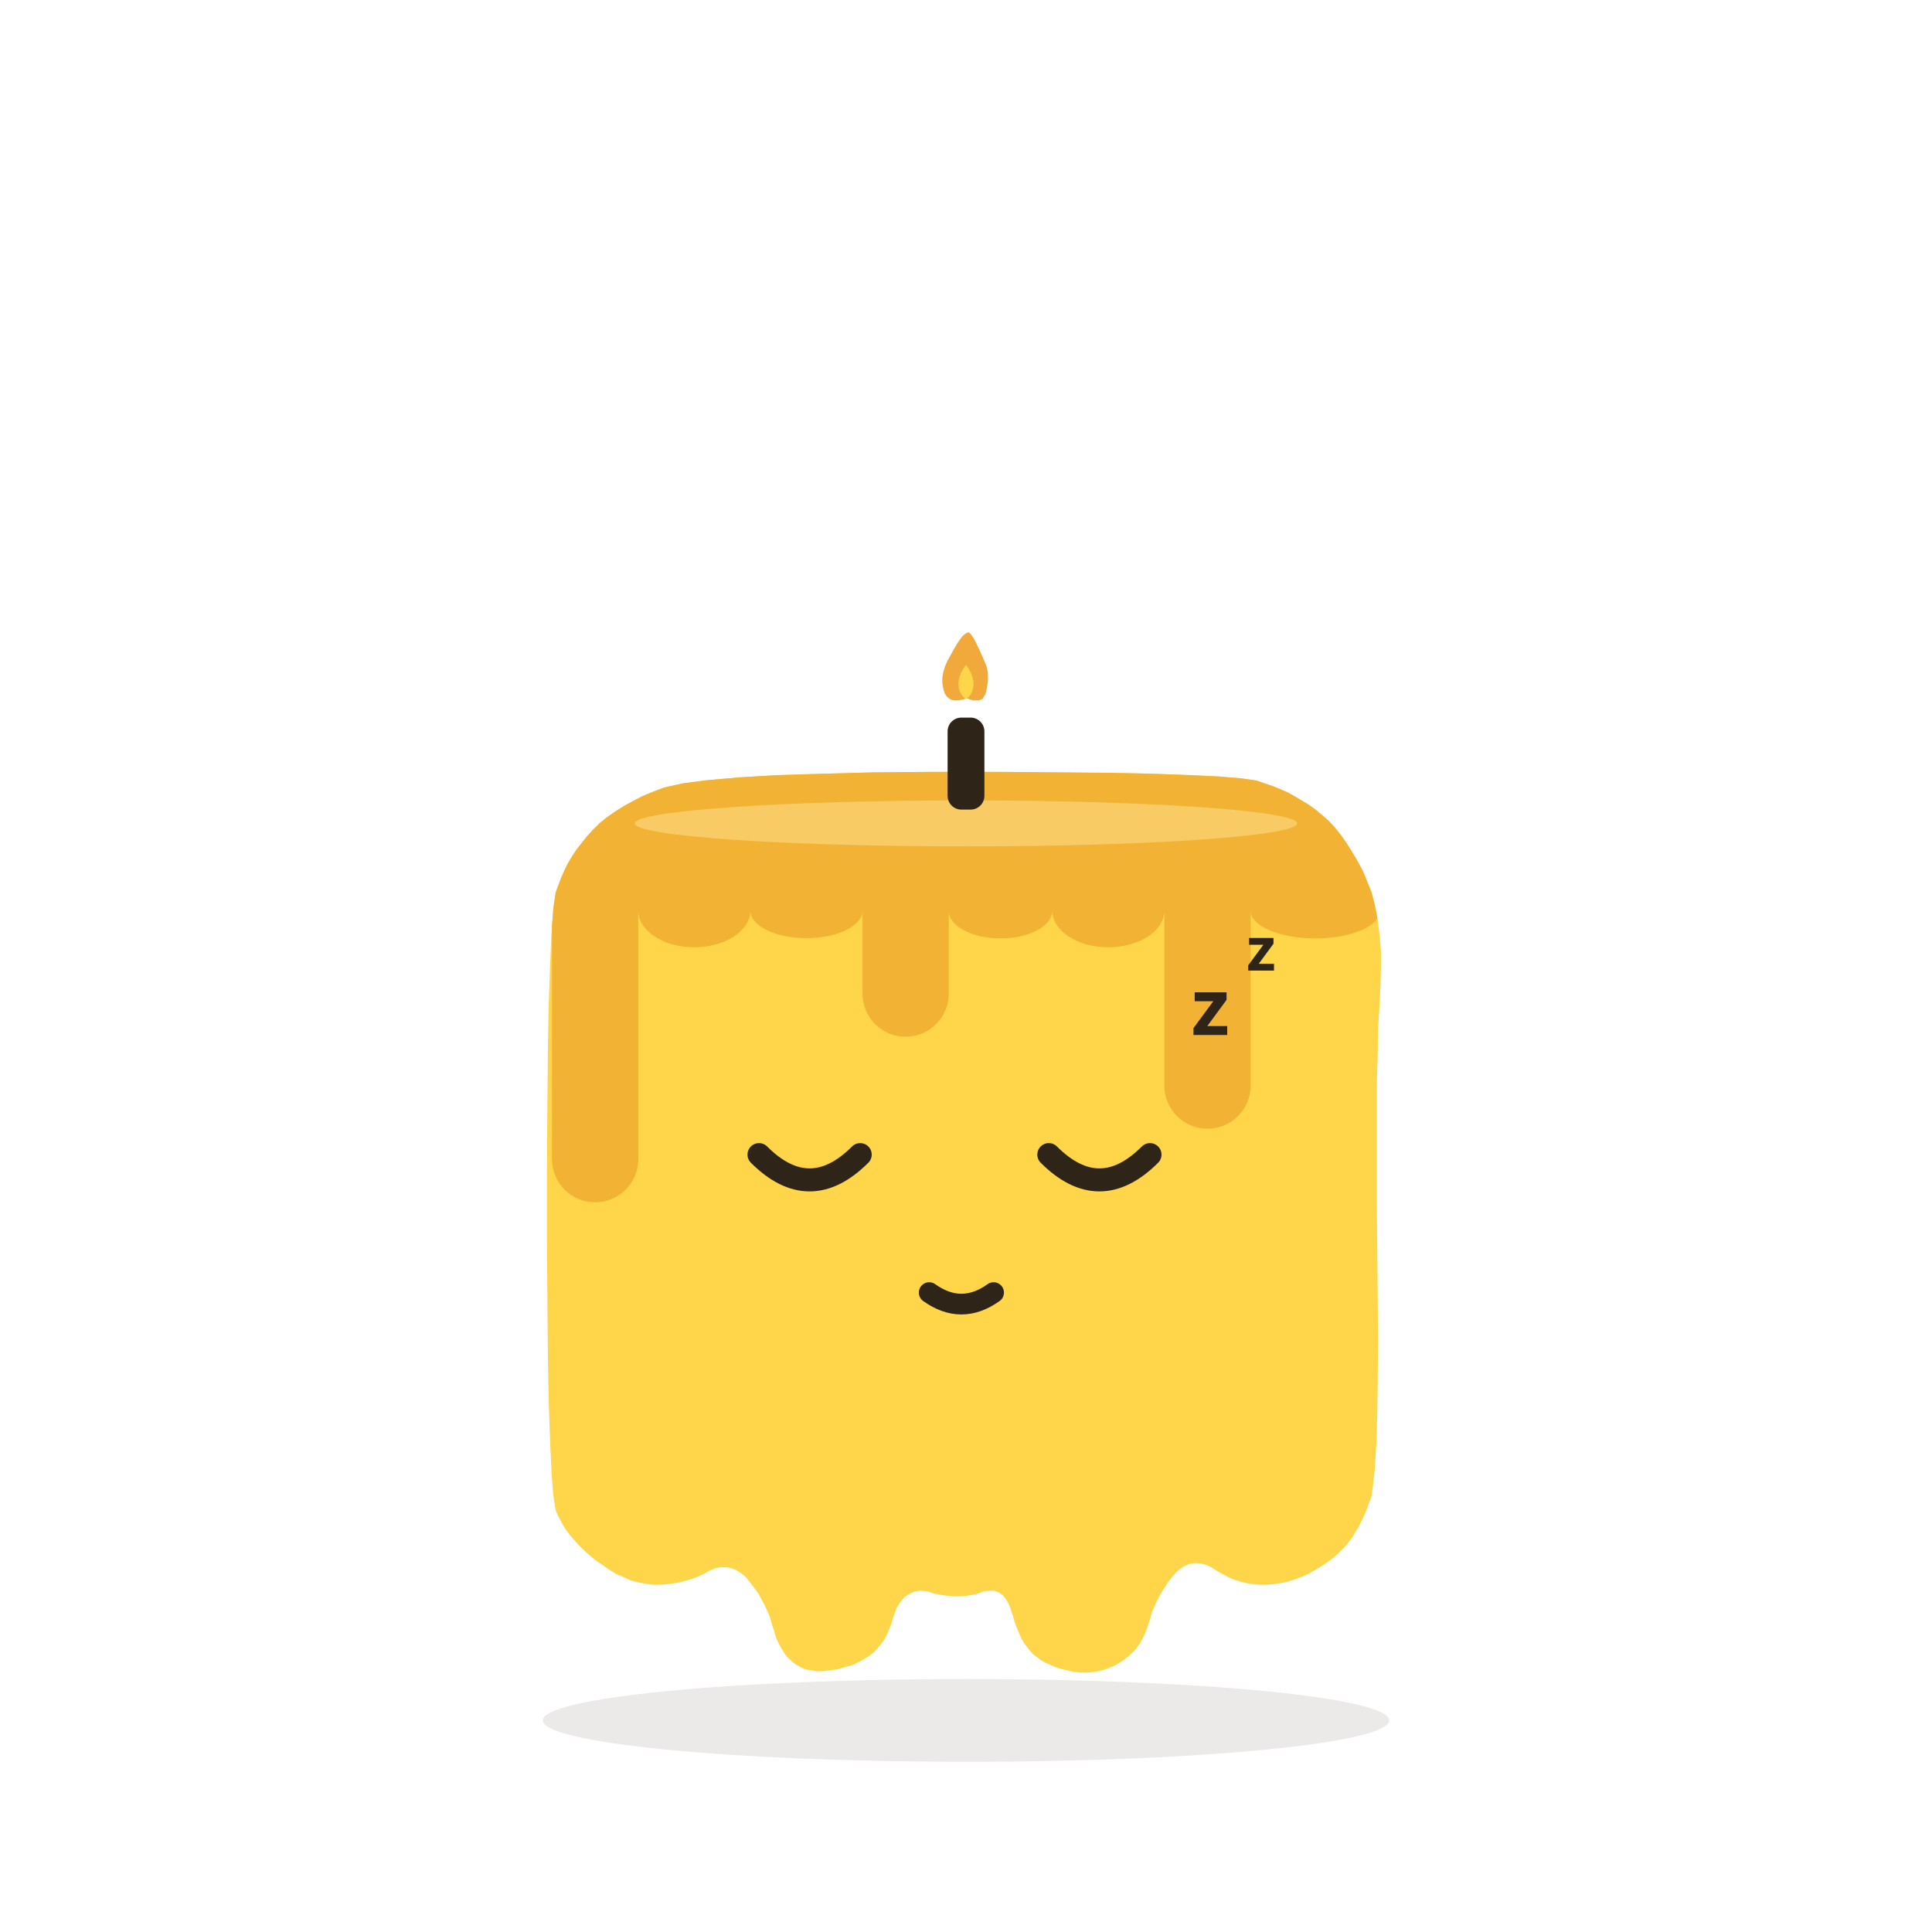
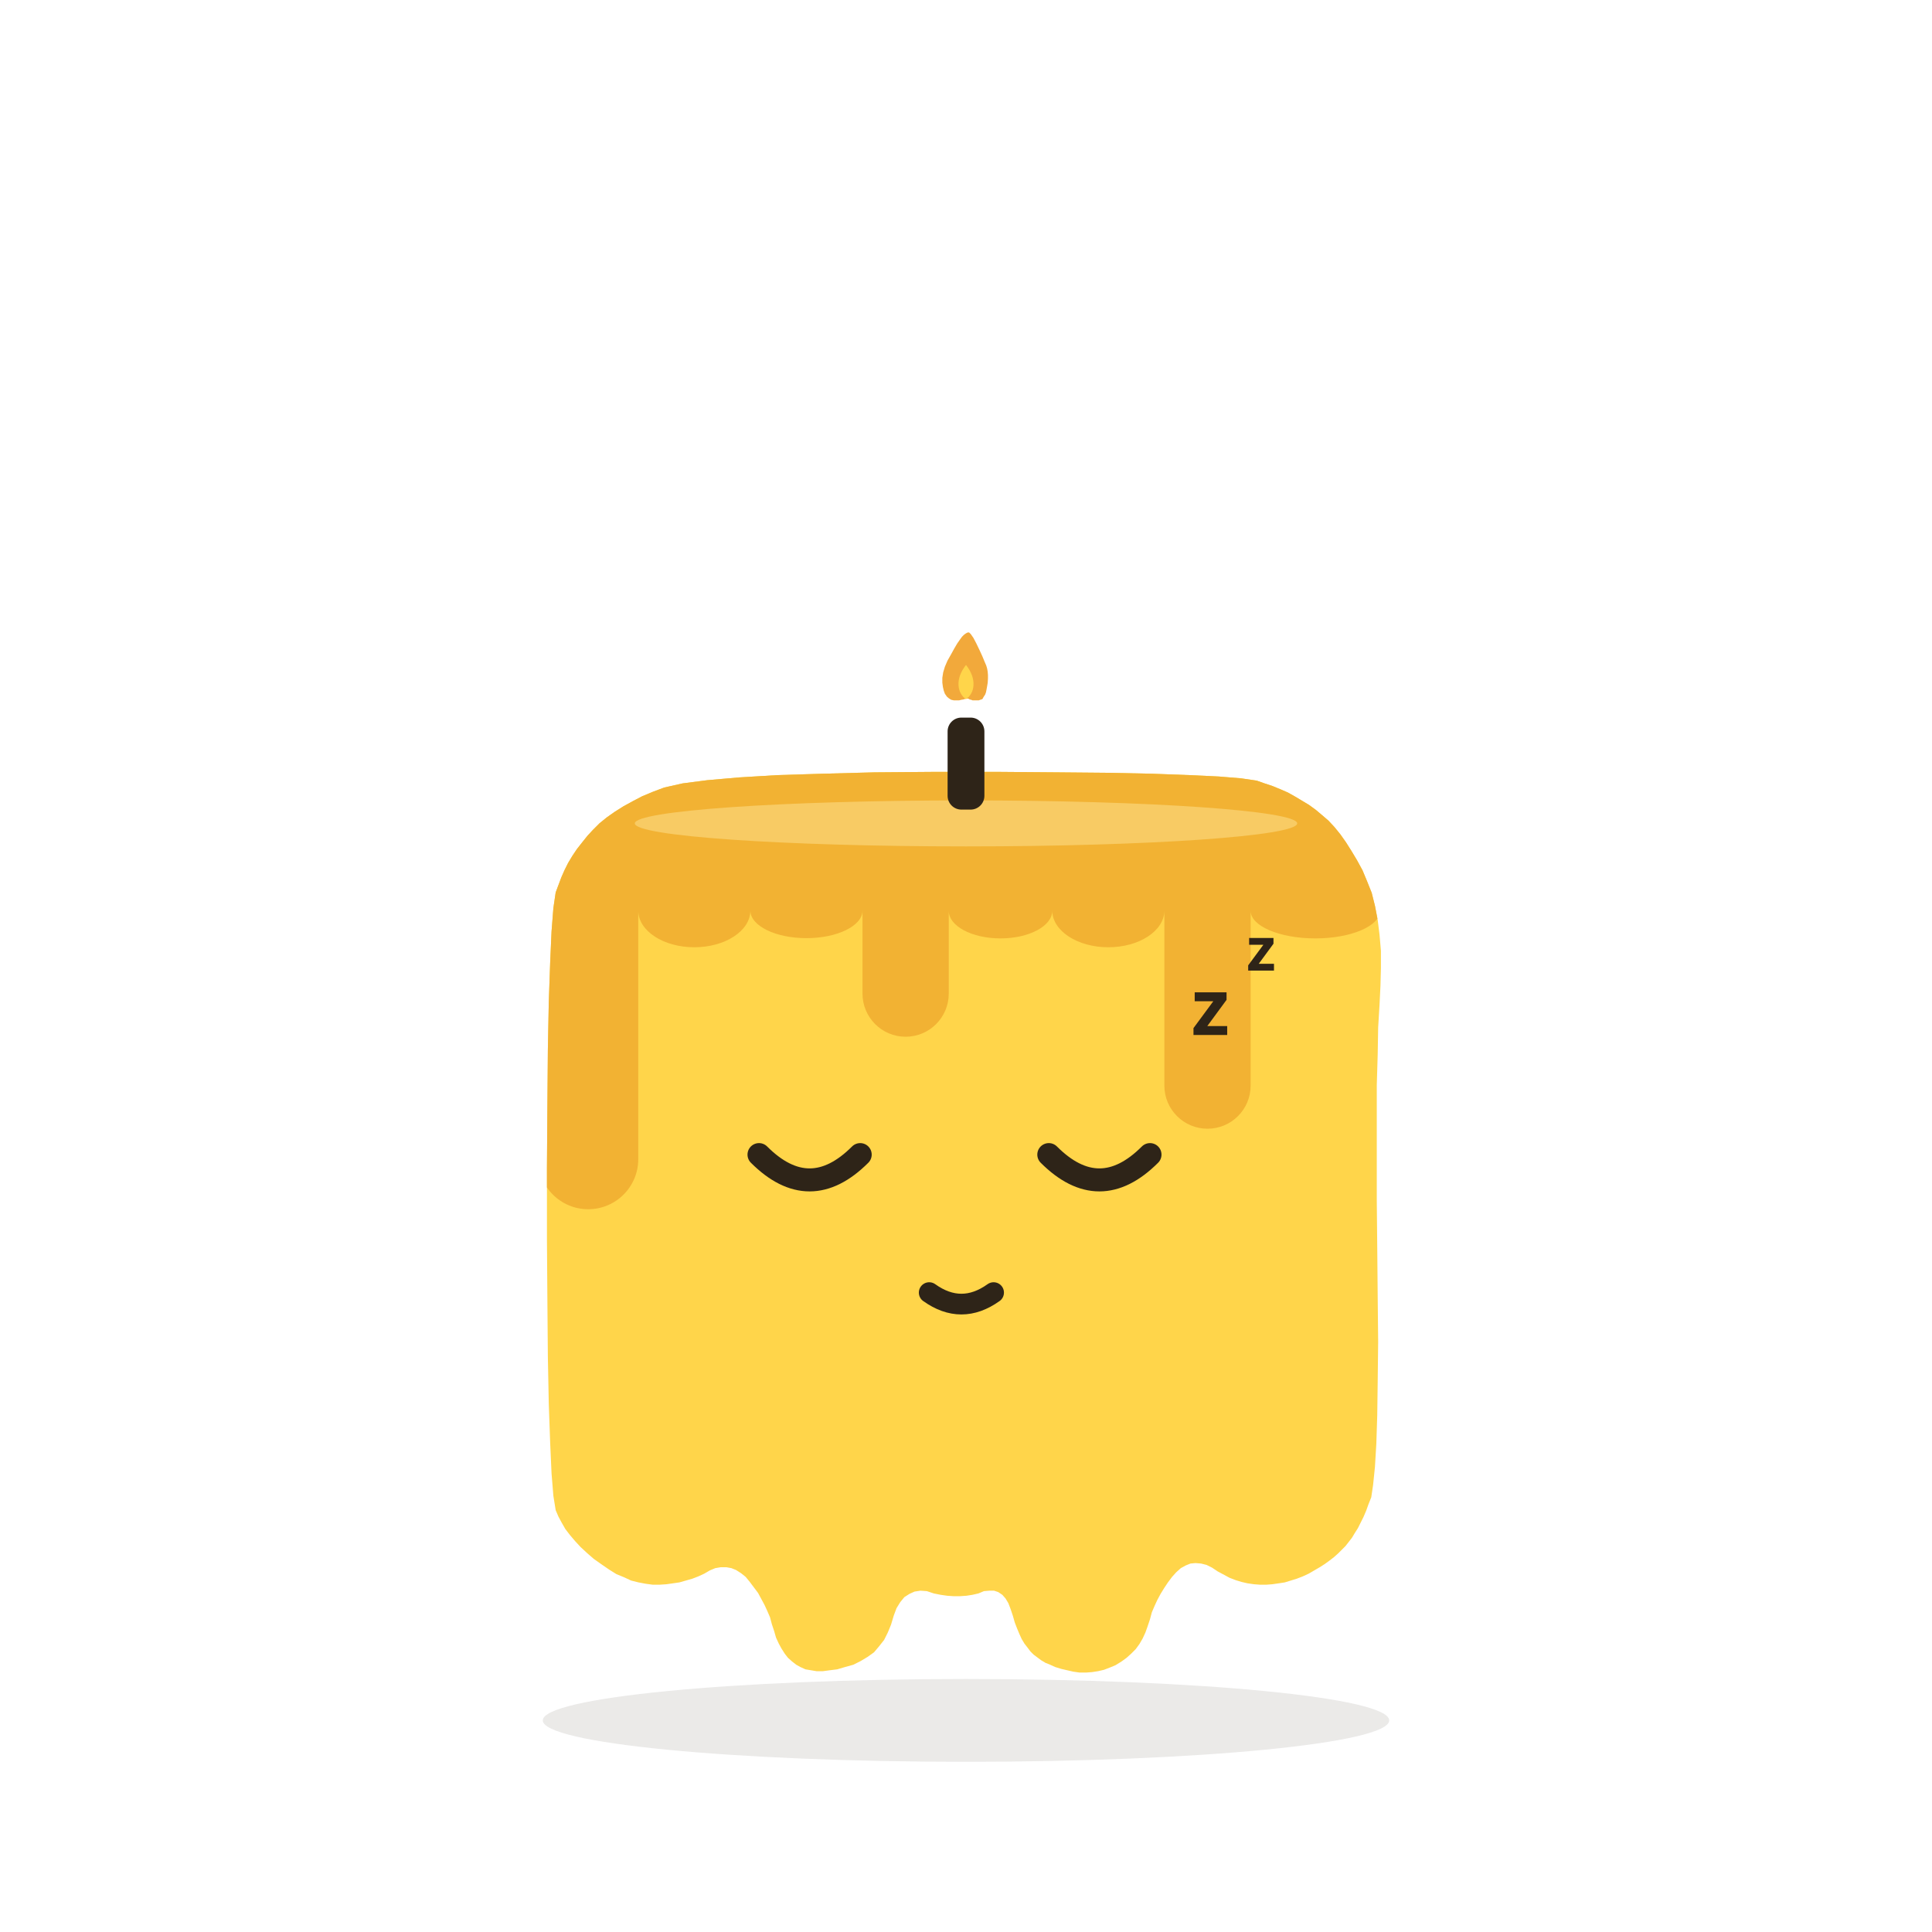
<svg xmlns="http://www.w3.org/2000/svg" viewBox="-60 -50 420 420">
  <ellipse id="그림자_185" cx="150" cy="324" rx="92" ry="9" fill="#2E2418" opacity="0.1" />
  <g id="휘서_186">
    <g id="포즈_187" transform="translate(0,0) rotate(0 150 316)">
      <g id="몸통_188" transform="translate(150,0) scale(1,1) translate(-150,0)">
        <path id="몸통-면_189" d="M142.9,117.8 L157.1,117.8 L169.8,117.9 L180.9,118.0 L190.5,118.2 L198.5,118.5 L204.9,118.8 L209.8,119.2 L213.2,119.7 L214.9,120.3 L216.7,120.9 L218.4,121.6 L220.0,122.3 L221.6,123.2 L223.1,124.1 L224.6,125.0 L226.1,126.1 L227.4,127.2 L228.8,128.4 L230.1,129.8 L231.4,131.4 L232.6,133.1 L233.8,135.0 L235.0,137.0 L236.2,139.2 L237.2,141.6 L238.2,144.1 L238.9,146.9 L239.5,150.0 L239.9,153.2 L240.2,156.7 L240.2,160.4 L240.1,164.3 L239.9,168.4 L239.6,173.4 L239.5,179.2 L239.3,185.9 L239.3,193.4 L239.3,201.8 L239.3,211.0 L239.4,221.1 L239.5,232.0 L239.6,241.7 L239.5,250.3 L239.4,257.7 L239.2,263.9 L238.9,268.9 L238.5,272.8 L238.1,275.5 L237.5,277.0 L237.0,278.4 L236.4,279.8 L235.8,281.0 L235.2,282.2 L234.5,283.3 L233.9,284.3 L233.2,285.2 L232.5,286.1 L231.7,286.9 L230.9,287.7 L230.0,288.5 L229.1,289.2 L228.0,290.0 L226.9,290.7 L225.7,291.4 L224.5,292.1 L223.2,292.7 L221.9,293.2 L220.6,293.6 L219.3,294.0 L218.0,294.2 L216.6,294.4 L215.3,294.5 L213.9,294.5 L212.6,294.4 L211.2,294.2 L209.9,293.9 L208.6,293.5 L207.3,293.0 L206.0,292.3 L204.7,291.6 L203.5,290.8 L202.3,290.2 L201.1,289.9 L199.9,289.8 L198.8,289.9 L197.8,290.3 L196.7,290.9 L195.7,291.8 L194.8,292.8 L193.9,294.0 L193.1,295.2 L192.3,296.5 L191.6,297.8 L191.0,299.1 L190.4,300.5 L190.0,302.0 L189.5,303.5 L189.0,304.9 L188.4,306.2 L187.7,307.4 L186.9,308.5 L185.9,309.5 L184.9,310.4 L183.8,311.2 L182.5,312.0 L181.3,312.5 L180.0,313.0 L178.7,313.3 L177.4,313.5 L176.1,313.6 L174.7,313.6 L173.3,313.4 L172.0,313.1 L170.7,312.8 L169.4,312.4 L168.3,311.9 L167.3,311.5 L166.3,310.9 L165.5,310.3 L164.7,309.7 L164.0,309.0 L163.4,308.2 L162.7,307.3 L162.1,306.3 L161.6,305.2 L161.1,304.0 L160.6,302.7 L160.2,301.3 L159.7,299.8 L159.2,298.5 L158.6,297.5 L157.9,296.7 L157.0,296.1 L156.1,295.8 L155.1,295.8 L153.9,295.9 L152.7,296.4 L151.4,296.7 L150.1,296.9 L148.7,297.0 L147.3,297.0 L145.9,296.9 L144.5,296.7 L143.0,296.4 L141.5,295.9 L140.1,295.8 L138.8,296.0 L137.7,296.5 L136.6,297.2 L135.7,298.3 L134.9,299.6 L134.3,301.2 L133.7,303.2 L133.0,304.9 L132.2,306.5 L131.1,307.9 L130.0,309.2 L128.6,310.2 L127.1,311.1 L125.5,311.9 L123.7,312.4 L122.0,312.9 L120.4,313.1 L118.9,313.3 L117.5,313.3 L116.3,313.1 L115.1,312.9 L114.0,312.4 L113.1,311.9 L112.2,311.2 L111.3,310.4 L110.6,309.5 L109.9,308.4 L109.3,307.3 L108.7,306.0 L108.3,304.6 L107.8,303.1 L107.4,301.6 L106.8,300.2 L106.2,298.9 L105.5,297.6 L104.8,296.3 L103.9,295.1 L103.0,293.9 L102.1,292.8 L101.1,292.0 L100.0,291.3 L99.0,290.9 L97.9,290.7 L96.7,290.7 L95.5,290.9 L94.3,291.4 L93.1,292.1 L91.8,292.7 L90.5,293.2 L89.1,293.6 L87.7,294.0 L86.3,294.2 L84.9,294.4 L83.4,294.5 L81.9,294.5 L80.4,294.3 L78.8,294.0 L77.2,293.6 L75.7,292.9 L74.0,292.2 L72.4,291.2 L70.8,290.1 L69.1,288.9 L67.6,287.6 L66.2,286.3 L65.0,285.0 L63.9,283.7 L62.9,282.4 L62.1,281.0 L61.4,279.7 L60.8,278.3 L60.3,275.2 L59.9,270.3 L59.6,263.6 L59.3,255.2 L59.1,245.0 L59.0,233.1 L58.9,219.4 L58.9,203.9 L59.0,190.2 L59.1,178.2 L59.3,167.9 L59.6,159.3 L59.9,152.5 L60.3,147.4 L60.8,144.0 L61.4,142.4 L62.0,140.8 L62.7,139.2 L63.5,137.6 L64.4,136.1 L65.4,134.6 L66.5,133.2 L67.7,131.7 L68.9,130.4 L70.3,129.0 L71.9,127.7 L73.6,126.5 L75.5,125.3 L77.5,124.2 L79.6,123.1 L82.0,122.1 L84.4,121.2 L88.4,120.3 L93.8,119.6 L100.7,119.0 L109.0,118.5 L118.8,118.2 L130.1,117.9 Z" fill="#FFD54A" />
      </g>
      <g id="촛농_190" transform="translate(150,0) scale(1,1) translate(-150,0)">
        <defs>
          <clipPath id="hwclip11">
            <path d="M142.9,117.8 L157.1,117.8 L169.8,117.9 L180.9,118.0 L190.5,118.2 L198.5,118.5 L204.9,118.8 L209.8,119.2 L213.2,119.7 L214.9,120.3 L216.7,120.9 L218.4,121.6 L220.0,122.3 L221.6,123.2 L223.1,124.1 L224.6,125.0 L226.1,126.1 L227.4,127.2 L228.8,128.4 L230.1,129.8 L231.4,131.4 L232.6,133.1 L233.8,135.0 L235.0,137.0 L236.2,139.2 L237.2,141.6 L238.2,144.1 L238.9,146.9 L239.5,150.0 L239.9,153.2 L240.2,156.7 L240.2,160.4 L240.1,164.3 L239.9,168.4 L239.6,173.4 L239.5,179.2 L239.3,185.9 L239.3,193.4 L239.3,201.8 L239.3,211.0 L239.4,221.1 L239.5,232.0 L239.6,241.7 L239.5,250.3 L239.4,257.7 L239.2,263.9 L238.9,268.9 L238.5,272.8 L238.1,275.5 L237.5,277.0 L237.0,278.4 L236.4,279.8 L235.8,281.0 L235.2,282.2 L234.5,283.3 L233.9,284.3 L233.2,285.2 L232.5,286.1 L231.7,286.9 L230.9,287.7 L230.0,288.5 L229.1,289.2 L228.0,290.0 L226.9,290.7 L225.7,291.4 L224.5,292.1 L223.2,292.7 L221.9,293.2 L220.6,293.6 L219.3,294.0 L218.0,294.2 L216.6,294.4 L215.3,294.5 L213.9,294.5 L212.6,294.4 L211.2,294.2 L209.9,293.9 L208.6,293.5 L207.3,293.0 L206.0,292.3 L204.7,291.6 L203.5,290.8 L202.3,290.2 L201.1,289.9 L199.9,289.8 L198.8,289.9 L197.8,290.3 L196.7,290.9 L195.7,291.8 L194.8,292.8 L193.9,294.0 L193.1,295.2 L192.3,296.5 L191.6,297.8 L191.0,299.1 L190.4,300.5 L190.0,302.0 L189.5,303.5 L189.0,304.9 L188.4,306.2 L187.7,307.4 L186.9,308.5 L185.9,309.5 L184.9,310.4 L183.8,311.2 L182.5,312.0 L181.3,312.5 L180.0,313.0 L178.7,313.3 L177.4,313.5 L176.1,313.6 L174.7,313.6 L173.3,313.4 L172.0,313.1 L170.7,312.8 L169.4,312.4 L168.3,311.9 L167.3,311.5 L166.3,310.9 L165.5,310.3 L164.7,309.7 L164.0,309.0 L163.4,308.2 L162.7,307.3 L162.1,306.3 L161.6,305.2 L161.1,304.0 L160.6,302.7 L160.2,301.3 L159.7,299.8 L159.2,298.5 L158.6,297.5 L157.9,296.7 L157.0,296.1 L156.1,295.8 L155.1,295.8 L153.9,295.9 L152.7,296.4 L151.4,296.7 L150.1,296.9 L148.7,297.0 L147.3,297.0 L145.9,296.9 L144.5,296.7 L143.0,296.4 L141.5,295.9 L140.1,295.8 L138.8,296.0 L137.7,296.5 L136.6,297.2 L135.7,298.3 L134.9,299.6 L134.3,301.2 L133.7,303.2 L133.0,304.9 L132.2,306.5 L131.1,307.9 L130.0,309.2 L128.6,310.2 L127.1,311.1 L125.5,311.9 L123.7,312.4 L122.0,312.9 L120.4,313.1 L118.9,313.3 L117.5,313.3 L116.3,313.1 L115.1,312.9 L114.0,312.4 L113.1,311.9 L112.2,311.2 L111.3,310.4 L110.6,309.5 L109.9,308.4 L109.3,307.3 L108.7,306.0 L108.3,304.6 L107.8,303.1 L107.4,301.6 L106.8,300.2 L106.2,298.9 L105.5,297.6 L104.8,296.3 L103.9,295.1 L103.0,293.9 L102.1,292.8 L101.1,292.0 L100.0,291.3 L99.0,290.9 L97.9,290.7 L96.7,290.7 L95.5,290.9 L94.3,291.4 L93.1,292.1 L91.8,292.7 L90.5,293.2 L89.1,293.6 L87.7,294.0 L86.3,294.2 L84.9,294.4 L83.4,294.5 L81.9,294.5 L80.4,294.3 L78.8,294.0 L77.2,293.6 L75.7,292.9 L74.0,292.2 L72.4,291.2 L70.8,290.1 L69.1,288.9 L67.6,287.6 L66.2,286.3 L65.0,285.0 L63.9,283.7 L62.9,282.4 L62.1,281.0 L61.4,279.7 L60.8,278.3 L60.3,275.2 L59.9,270.3 L59.6,263.6 L59.3,255.2 L59.1,245.0 L59.0,233.1 L58.9,219.4 L58.9,203.9 L59.0,190.2 L59.1,178.2 L59.3,167.9 L59.6,159.3 L59.9,152.5 L60.3,147.4 L60.8,144.0 L61.4,142.4 L62.0,140.8 L62.7,139.2 L63.5,137.6 L64.4,136.1 L65.4,134.6 L66.5,133.2 L67.7,131.7 L68.9,130.4 L70.3,129.0 L71.9,127.7 L73.6,126.5 L75.5,125.3 L77.5,124.2 L79.6,123.1 L82.0,122.1 L84.4,121.2 L88.4,120.3 L93.8,119.6 L100.7,119.0 L109.0,118.5 L118.8,118.2 L130.1,117.9 Z" />
          </clipPath>
        </defs>
        <g clip-path="url(#hwclip11)">
-           <path id="촛농-흐름_191" d="M60,116 H240 V148 a14.062,6 0 0 1 -28.125,0 v38 a9.375,9.375 0 0 1 -18.75,0 v-38 a12.188,8 0 0 1 -24.375,0 a11.25,6 0 0 1 -22.5,0 v18 a9.375,9.375 0 0 1 -18.75,0 v-18 a12.188,6 0 0 1 -24.375,0 a12.188,8 0 0 1 -24.375,0 v54 a9.375,9.375 0 0 1 -18.75,0 v-54 Z" fill="#F2B233" />
+           <path id="촛농-흐름_191" d="M60,116 H240 V148 a14.062,6 0 0 1 -28.125,0 v38 a9.375,9.375 0 0 1 -18.75,0 v-38 a12.188,8 0 0 1 -24.375,0 a11.25,6 0 0 1 -22.5,0 v18 a9.375,9.375 0 0 1 -18.75,0 v-18 a12.188,6 0 0 1 -24.375,0 a12.188,8 0 0 1 -24.375,0 v54 a10.875,10.875 0 0 1 -21.75,0 h-4 V116 Z" fill="#F2B233" />
        </g>
        <ellipse id="윗면_192" cx="150" cy="129" rx="72" ry="5" fill="#FFE9A0" opacity=".45" />
      </g>
      <rect id="심지_193" x="146" y="106" width="8" height="20" rx="3" fill="#2E2418" />
      <g id="불꽃_194" transform="translate(150,102) scale(0.62,0.62) translate(-150,-102)">
        <g id="불꽃-모양_195">
          <path d="M150.6,78.6 L151.1,78.6 L151.7,79.2 L152.6,80.5 L153.6,82.4 L154.8,84.9 L155.8,87.1 L156.5,88.8 L157.1,90.2 L157.4,91.2 L157.6,92.3 L157.7,93.5 L157.7,94.8 L157.6,96.3 L157.4,97.5 L157.2,98.6 L157.0,99.6 L156.7,100.4 L156.3,101.0 L156.0,101.5 L155.8,101.9 L155.4,102.1 L155.0,102.2 L154.5,102.4 L153.8,102.4 L153.0,102.4 L152.3,102.4 L151.8,102.2 L151.3,102.1 L151.0,101.9 L150.7,101.8 L150.2,101.8 L149.7,101.9 L149.1,102.1 L148.4,102.2 L147.6,102.4 L146.7,102.4 L145.7,102.4 L144.8,102.2 L144.0,101.7 L143.3,101.1 L142.6,100.1 L142.2,99.0 L141.9,97.7 L141.7,96.2 L141.7,94.5 L142.0,92.6 L142.6,90.6 L143.5,88.5 L144.8,86.2 L145.9,84.2 L146.9,82.5 L147.8,81.2 L148.6,80.1 L149.3,79.4 L150.0,78.9 Z" fill="#F2A93B" />
          <path d="M150,102 C147,100 146,95 150,90 C154,95 153,100 150,102 Z" fill="#FFD54A" />
        </g>
      </g>
      <g id="눈_196">
        <path d="M105,201 q11,11 22,0" stroke="#2E2418" stroke-width="5" fill="none" stroke-linecap="round" />
        <path d="M168,201 q11,11 22,0" stroke="#2E2418" stroke-width="5" fill="none" stroke-linecap="round" />
      </g>
      <path id="입_197" d="M142,231 q7,5 14,0" stroke="#2E2418" stroke-width="4.5" fill="none" stroke-linecap="round" />
      <g fill="#2E2418" font-family="Pretendard,sans-serif" font-weight="800">
        <text x="199" y="175" font-size="17">z</text>
        <text x="211" y="161" font-size="13">z</text>
      </g>
    </g>
  </g>
</svg>
